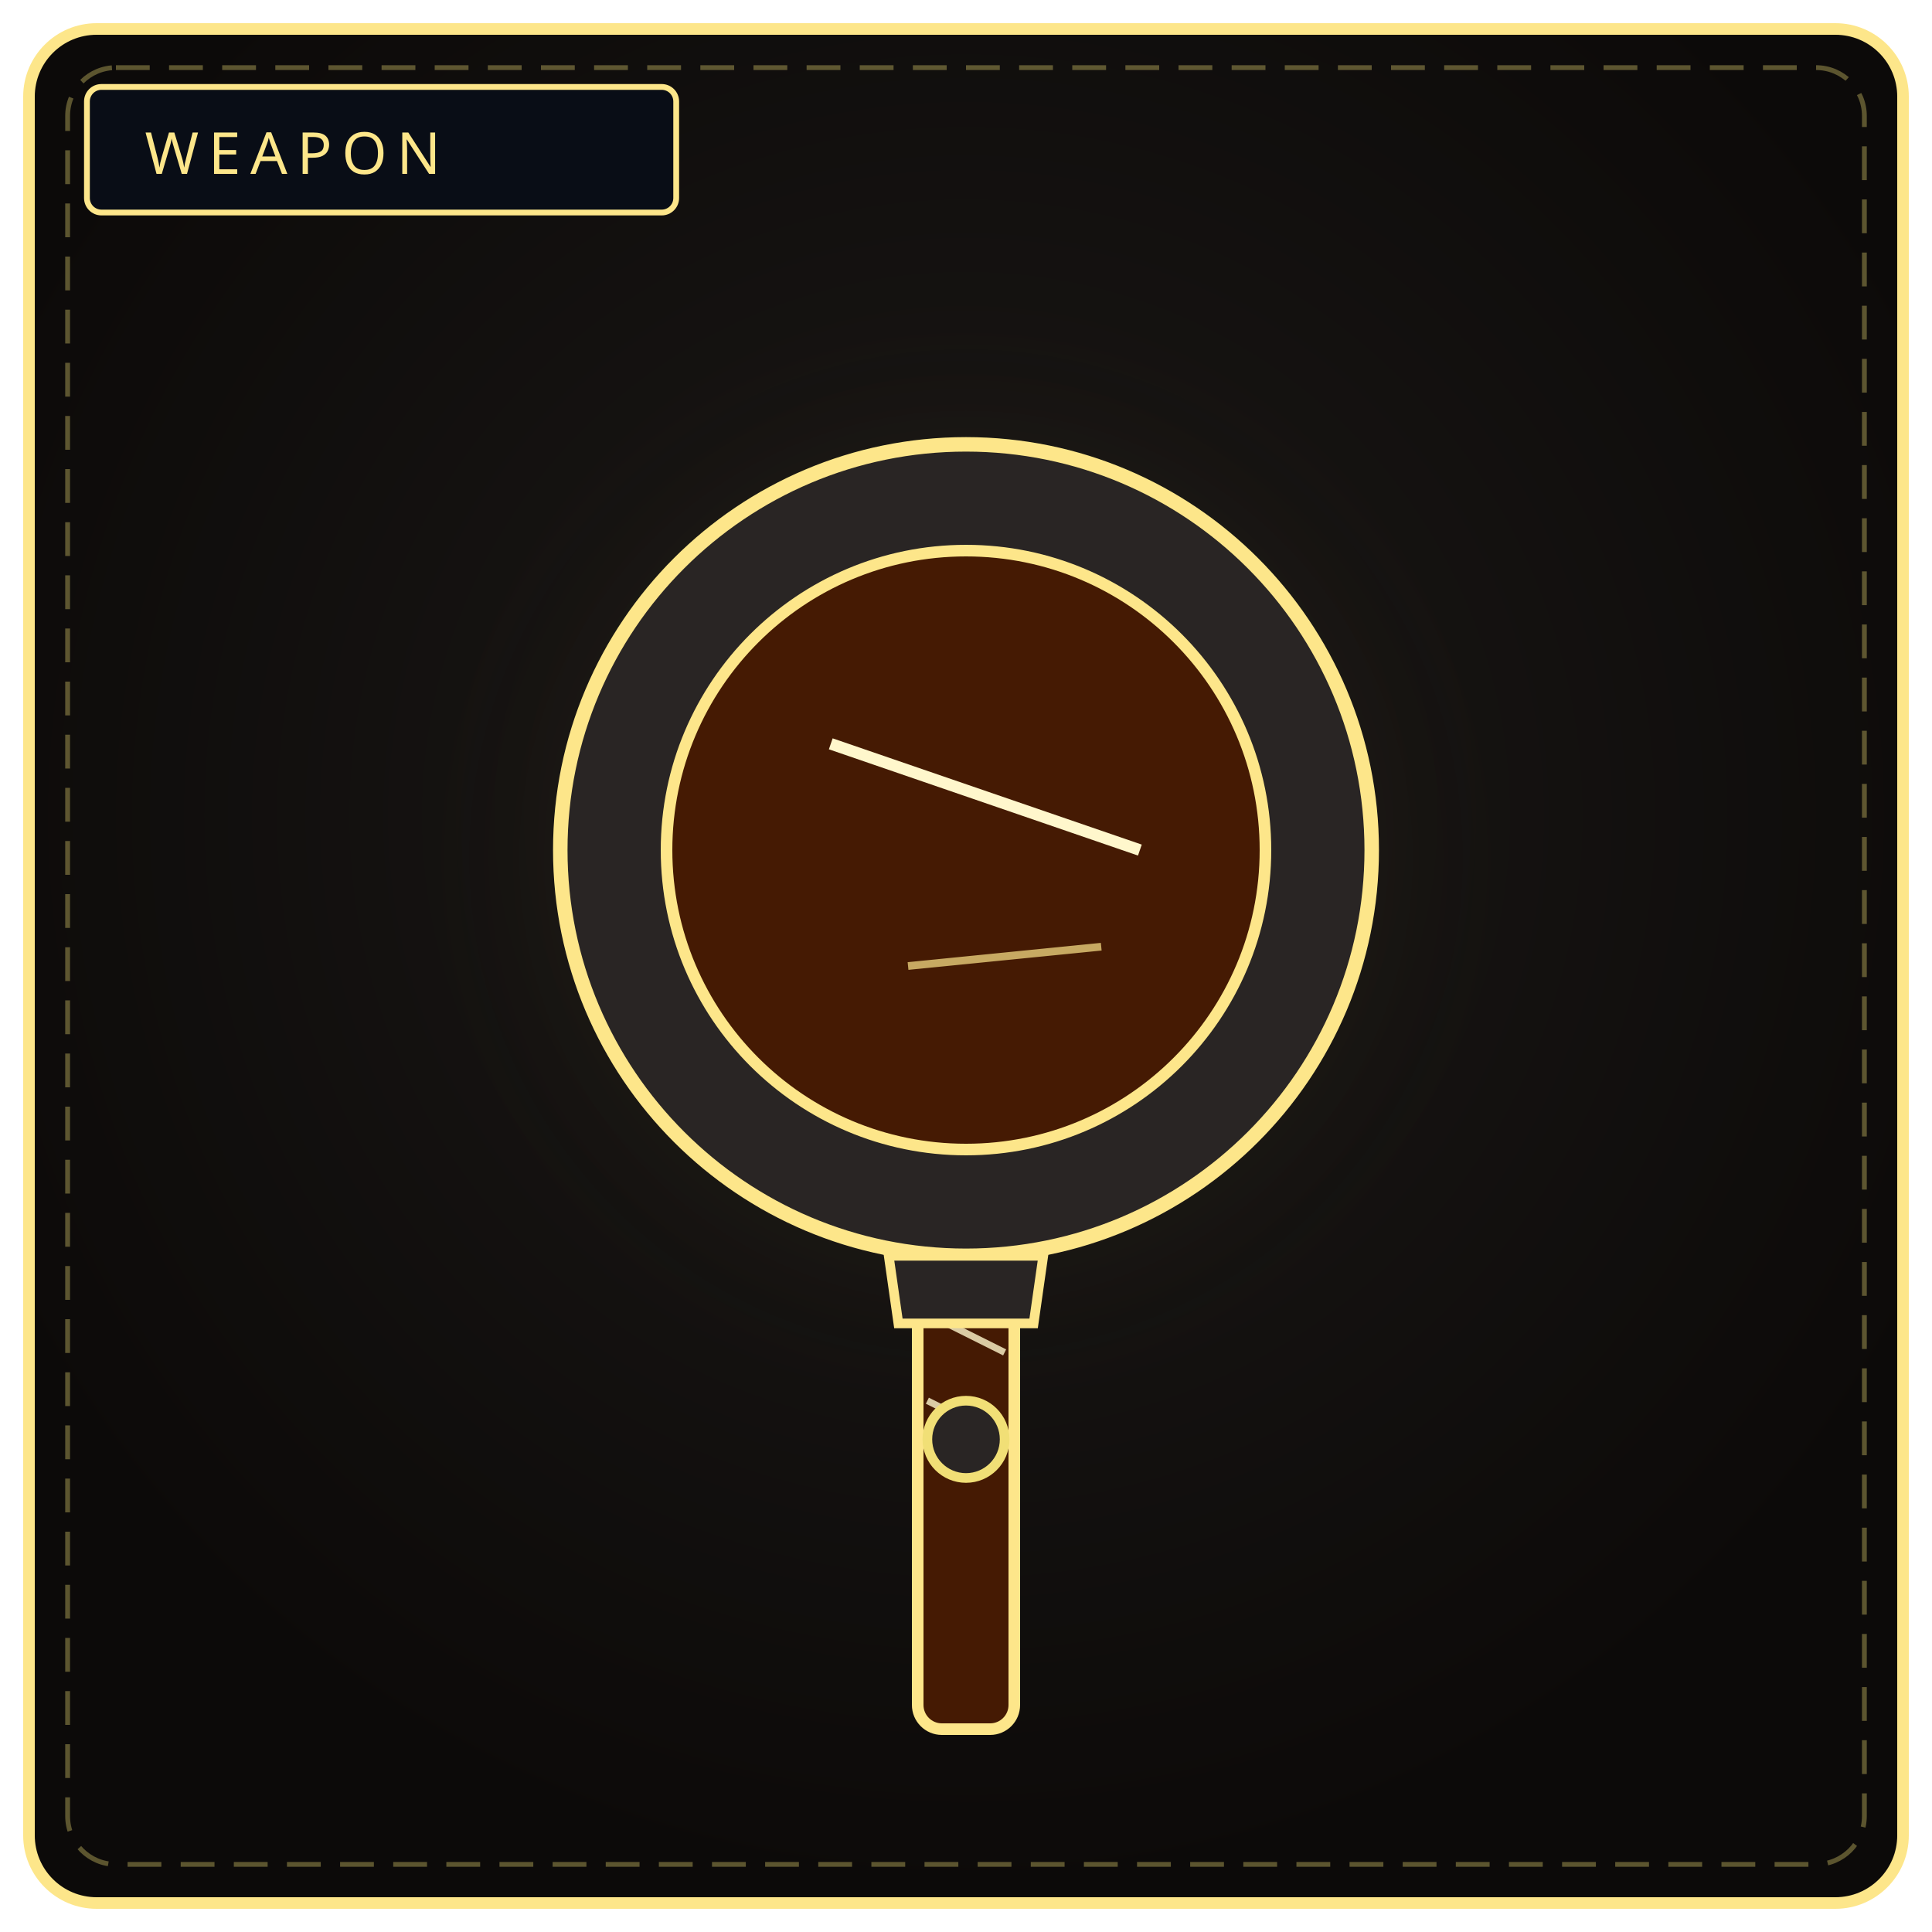
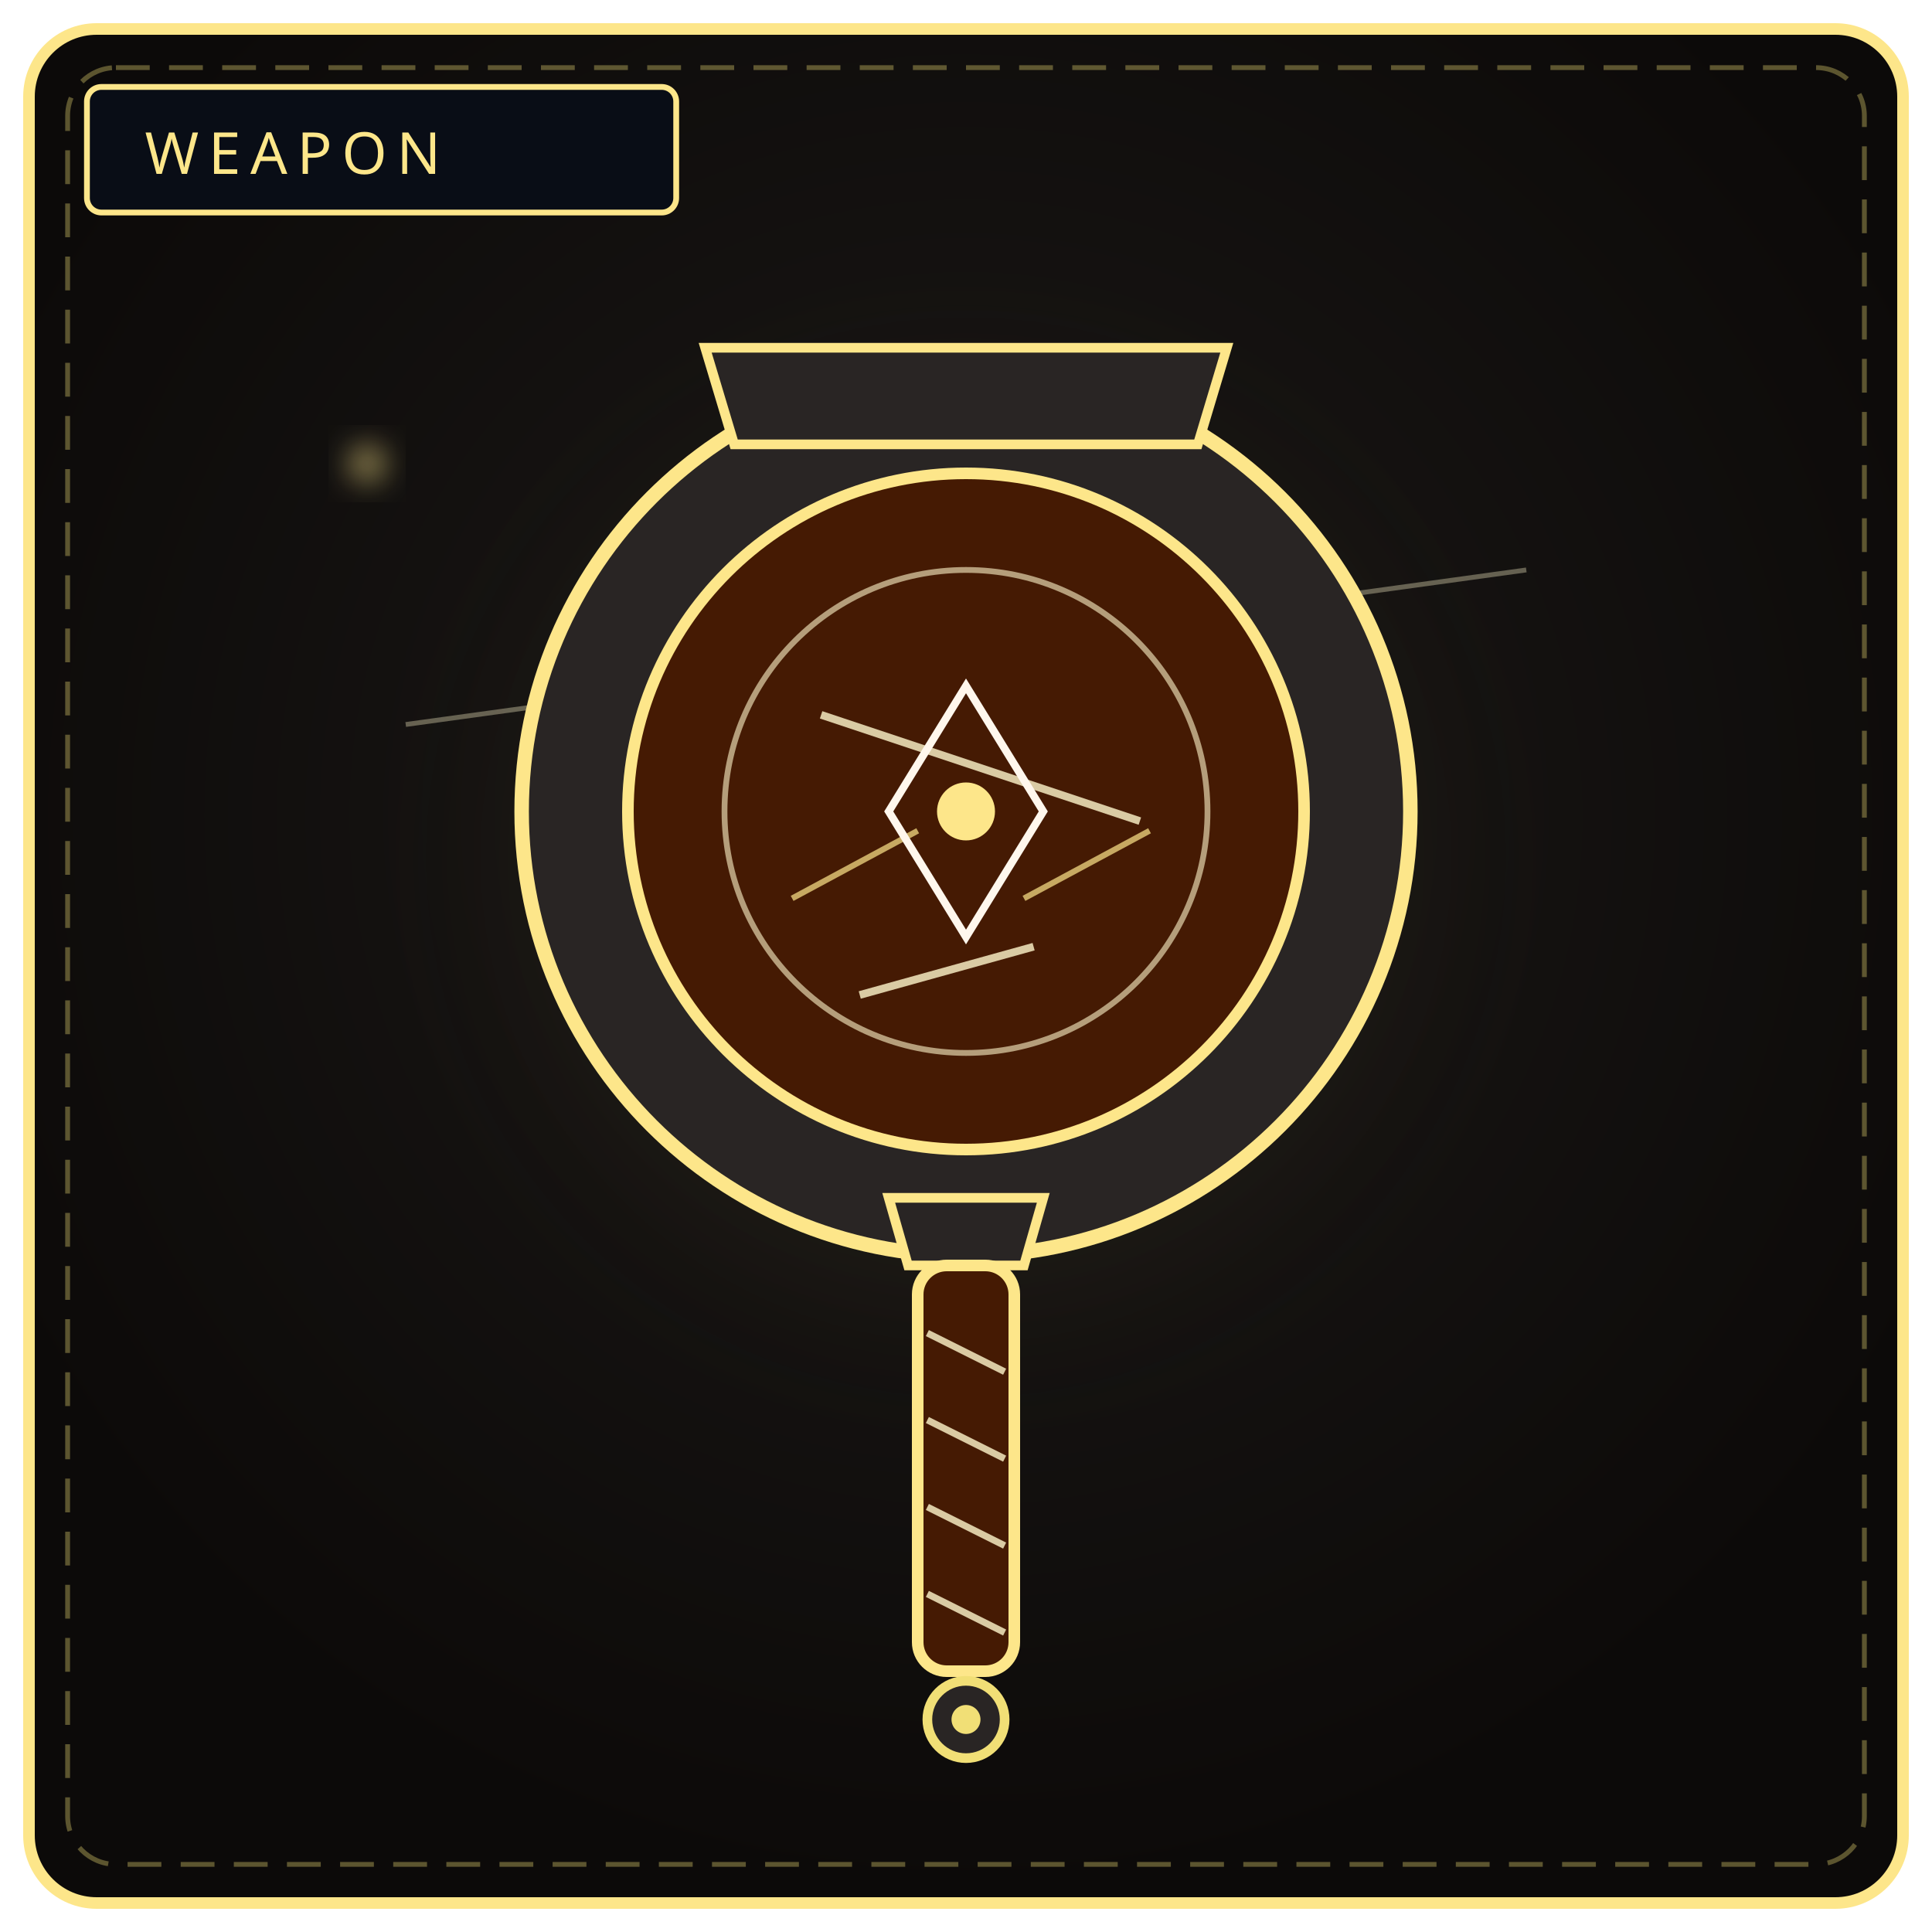
<svg xmlns="http://www.w3.org/2000/svg" viewBox="0 0 400 400" width="100%" height="100%" role="img" aria-label="THE HOPE LENS">
  <defs>
    <radialGradient id="bw007" cx="50%" cy="42%" r="58%">
      <stop offset="0%" stop-color="#1c1917" />
      <stop offset="100%" stop-color="#0c0a09" />
    </radialGradient>
-     <radialGradient id="gw007" cx="50%" cy="46%" r="46%">
+     <radialGradient id="gw007" cx="50%" cy="46%" r="50%">
      <stop offset="0%" stop-color="#fde68a" stop-opacity=".2" />
      <stop offset="100%" stop-color="#000" stop-opacity="0" />
    </radialGradient>
+     <linearGradient id="sw007" x1="0" y1="0" x2="1" y2="1">
+       <stop offset="0" stop-color="#fde68a" />
+       <stop offset="1" stop-color="#451a03" />
+     </linearGradient>
+     <filter id="f007" x="-50%" y="-50%" width="200%" height="200%">
+       <feGaussianBlur stdDeviation="3" />
+     </filter>
  </defs>
  <rect x="6" y="6" width="388" height="388" rx="14" fill="url(#bw007)" stroke="#fde68a" stroke-width="2.4" />
  <rect x="14" y="14" width="372" height="372" rx="10" fill="none" stroke="#f1df76" stroke-width="1" stroke-dasharray="7 4" opacity=".35" />
  <circle cx="200" cy="188" r="132" fill="url(#gw007)" />
  <rect x="18" y="18" width="122" height="26" rx="3" fill="#090d16" stroke="#fde68a" stroke-width="1.2" />
  <text x="30" y="36" fill="#fde68a" font-family="Impact, Arial Black, sans-serif" font-size="12" letter-spacing="2">WEAPON</text>
-   <circle cx="200" cy="176" r="84" fill="#292524" stroke="#fde68a" stroke-width="3" />
-   <circle cx="200" cy="176" r="62" fill="#451a03" stroke="#fde68a" stroke-width="2.4" />
-   <path d="M172 154 L236 176" stroke="#fff7cc" stroke-width="2.4" />
-   <path d="M228 196 L188 200" stroke="#fde68a" stroke-width="1.6" opacity=".7" />
-   <rect x="190" y="260" width="20" height="98" rx="5" fill="#451a03" stroke="#fde68a" stroke-width="2.4" />
-   <path d="M192 272 L208 280 M192 290 L208 298" stroke="#fff7cc" stroke-width="1.4" opacity=".8" />
-   <path d="M184 260 L216 260 L214 274 L186 274 Z" fill="#292524" stroke="#fde68a" stroke-width="2" />
-   <circle cx="200" cy="298" r="8" fill="#292524" stroke="#f1df76" stroke-width="2" />
+   <path d="M84 150 L316 118" stroke="#fff7cc" stroke-width="1" opacity=".35" />
+   <circle cx="200" cy="168" r="92" fill="#292524" stroke="#fde68a" stroke-width="3" />
+   <circle cx="200" cy="168" r="70" fill="#451a03" stroke="#fde68a" stroke-width="2.4" />
+   <circle cx="200" cy="168" r="50" fill="none" stroke="#fff7cc" stroke-width="1.2" opacity=".6" />
+   <path d="M170 148 L236 170 M214 196 L178 206" stroke="#fff7cc" stroke-width="1.6" opacity=".8" />
+   <path d="M164 186 L190 172 M238 172 L212 186" stroke="#fde68a" stroke-width="1.2" opacity=".7" />
+   <path d="M200 142 L216 168 L200 194 L184 168 Z" fill="none" stroke="#fff7ed" stroke-width="1.6" />
+   <circle cx="200" cy="168" r="6" fill="#fde68a" />
+   <path d="M146 72 L254 72 L248 92 L152 92 Z" fill="#292524" stroke="#fde68a" stroke-width="2" />
+   <path d="M184 248 L216 248 L212 262 L188 262 Z" fill="#292524" stroke="#fde68a" stroke-width="2" />
+   <rect x="190" y="262" width="20" height="84" rx="6" fill="#451a03" stroke="#fde68a" stroke-width="2.4" />
+   <path d="M192 276 L208 284 M192 294 L208 302 M192 312 L208 320 M192 330 L208 338" stroke="#fff7cc" stroke-width="1.4" opacity=".8" />
+   <circle cx="200" cy="356" r="8" fill="#292524" stroke="#f1df76" stroke-width="2" />
+   <circle cx="200" cy="356" r="3" fill="#f1df76" />
+   <circle cx="76" cy="96" r="4" fill="#fde68a" opacity=".5" filter="url(#f007)" />
</svg>
